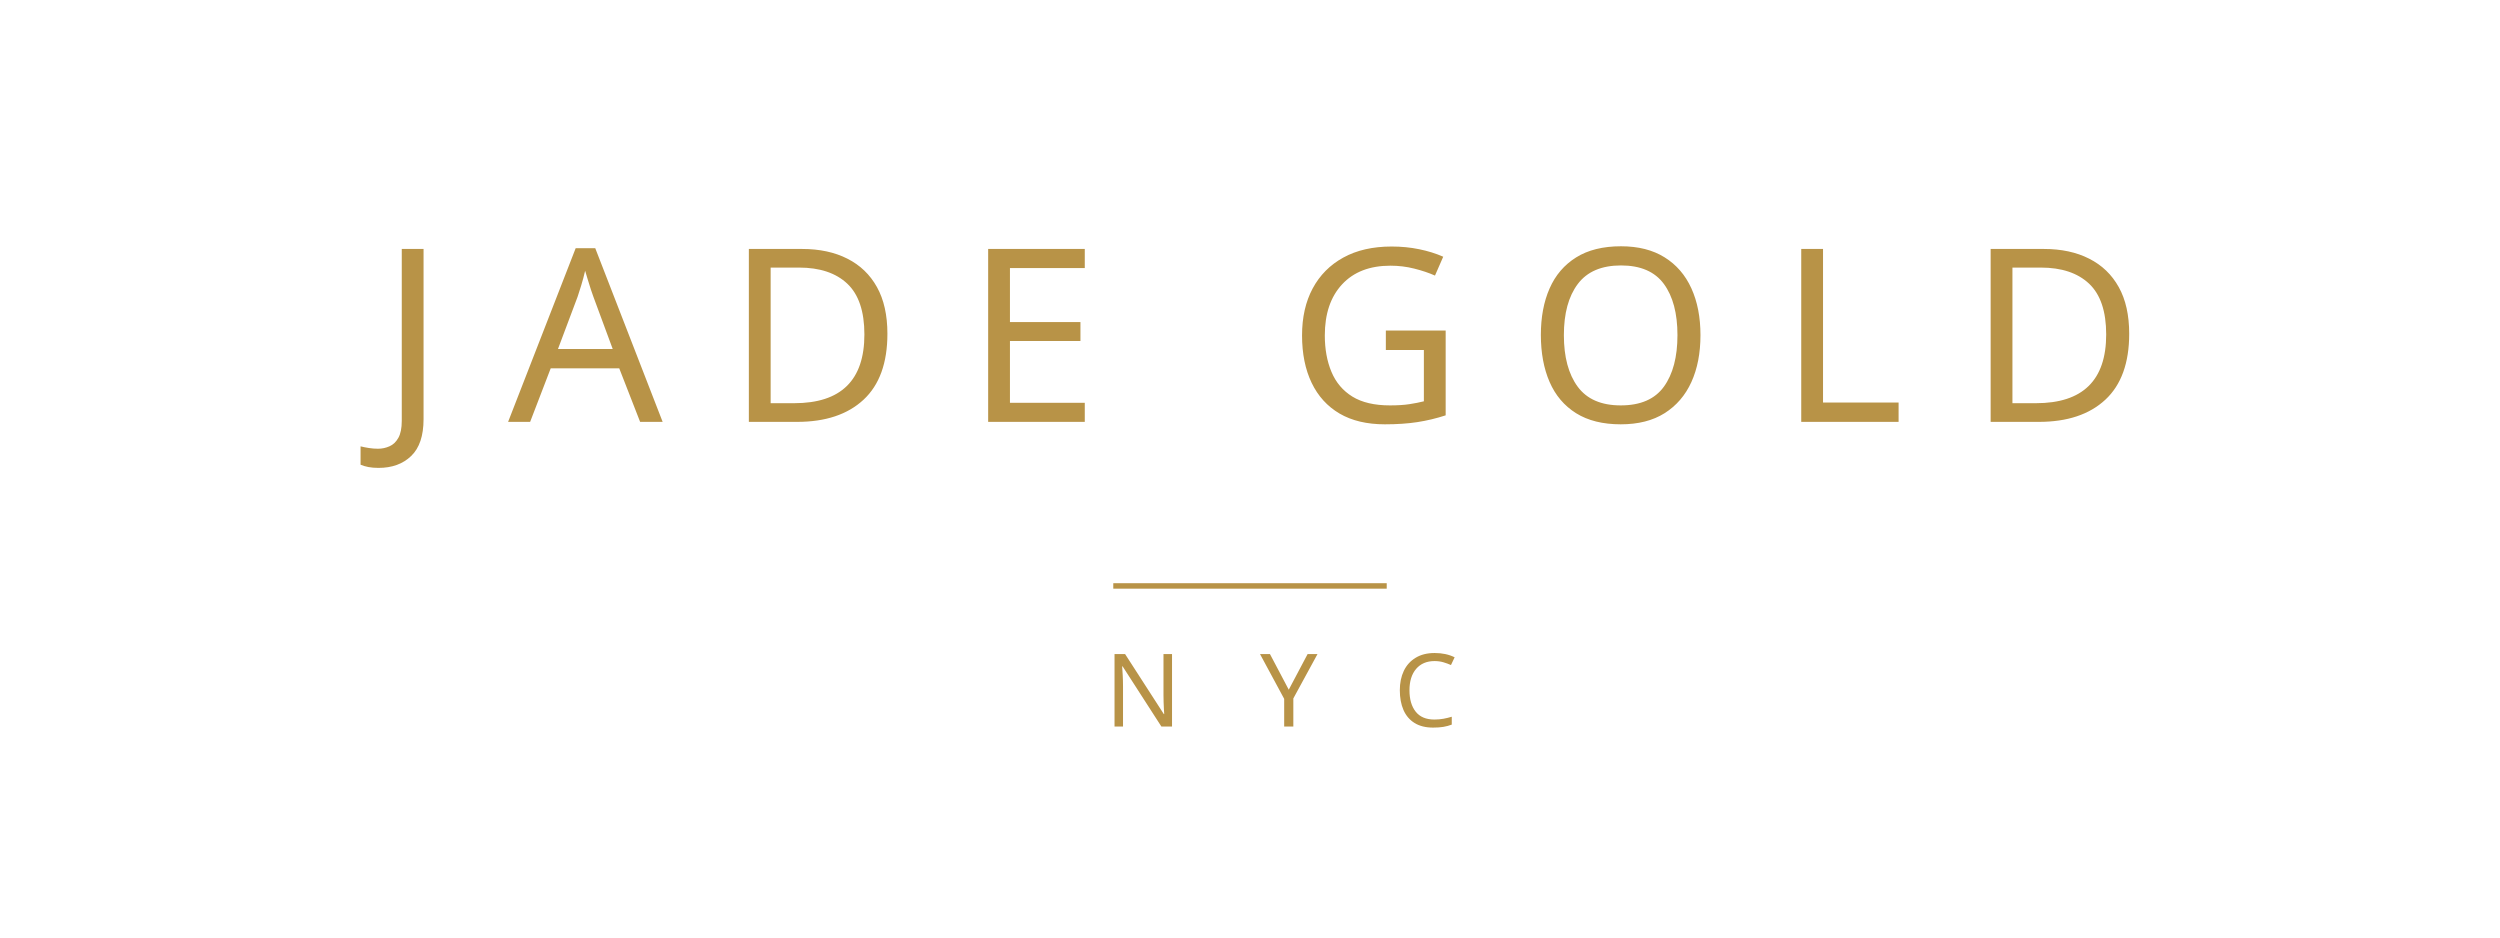
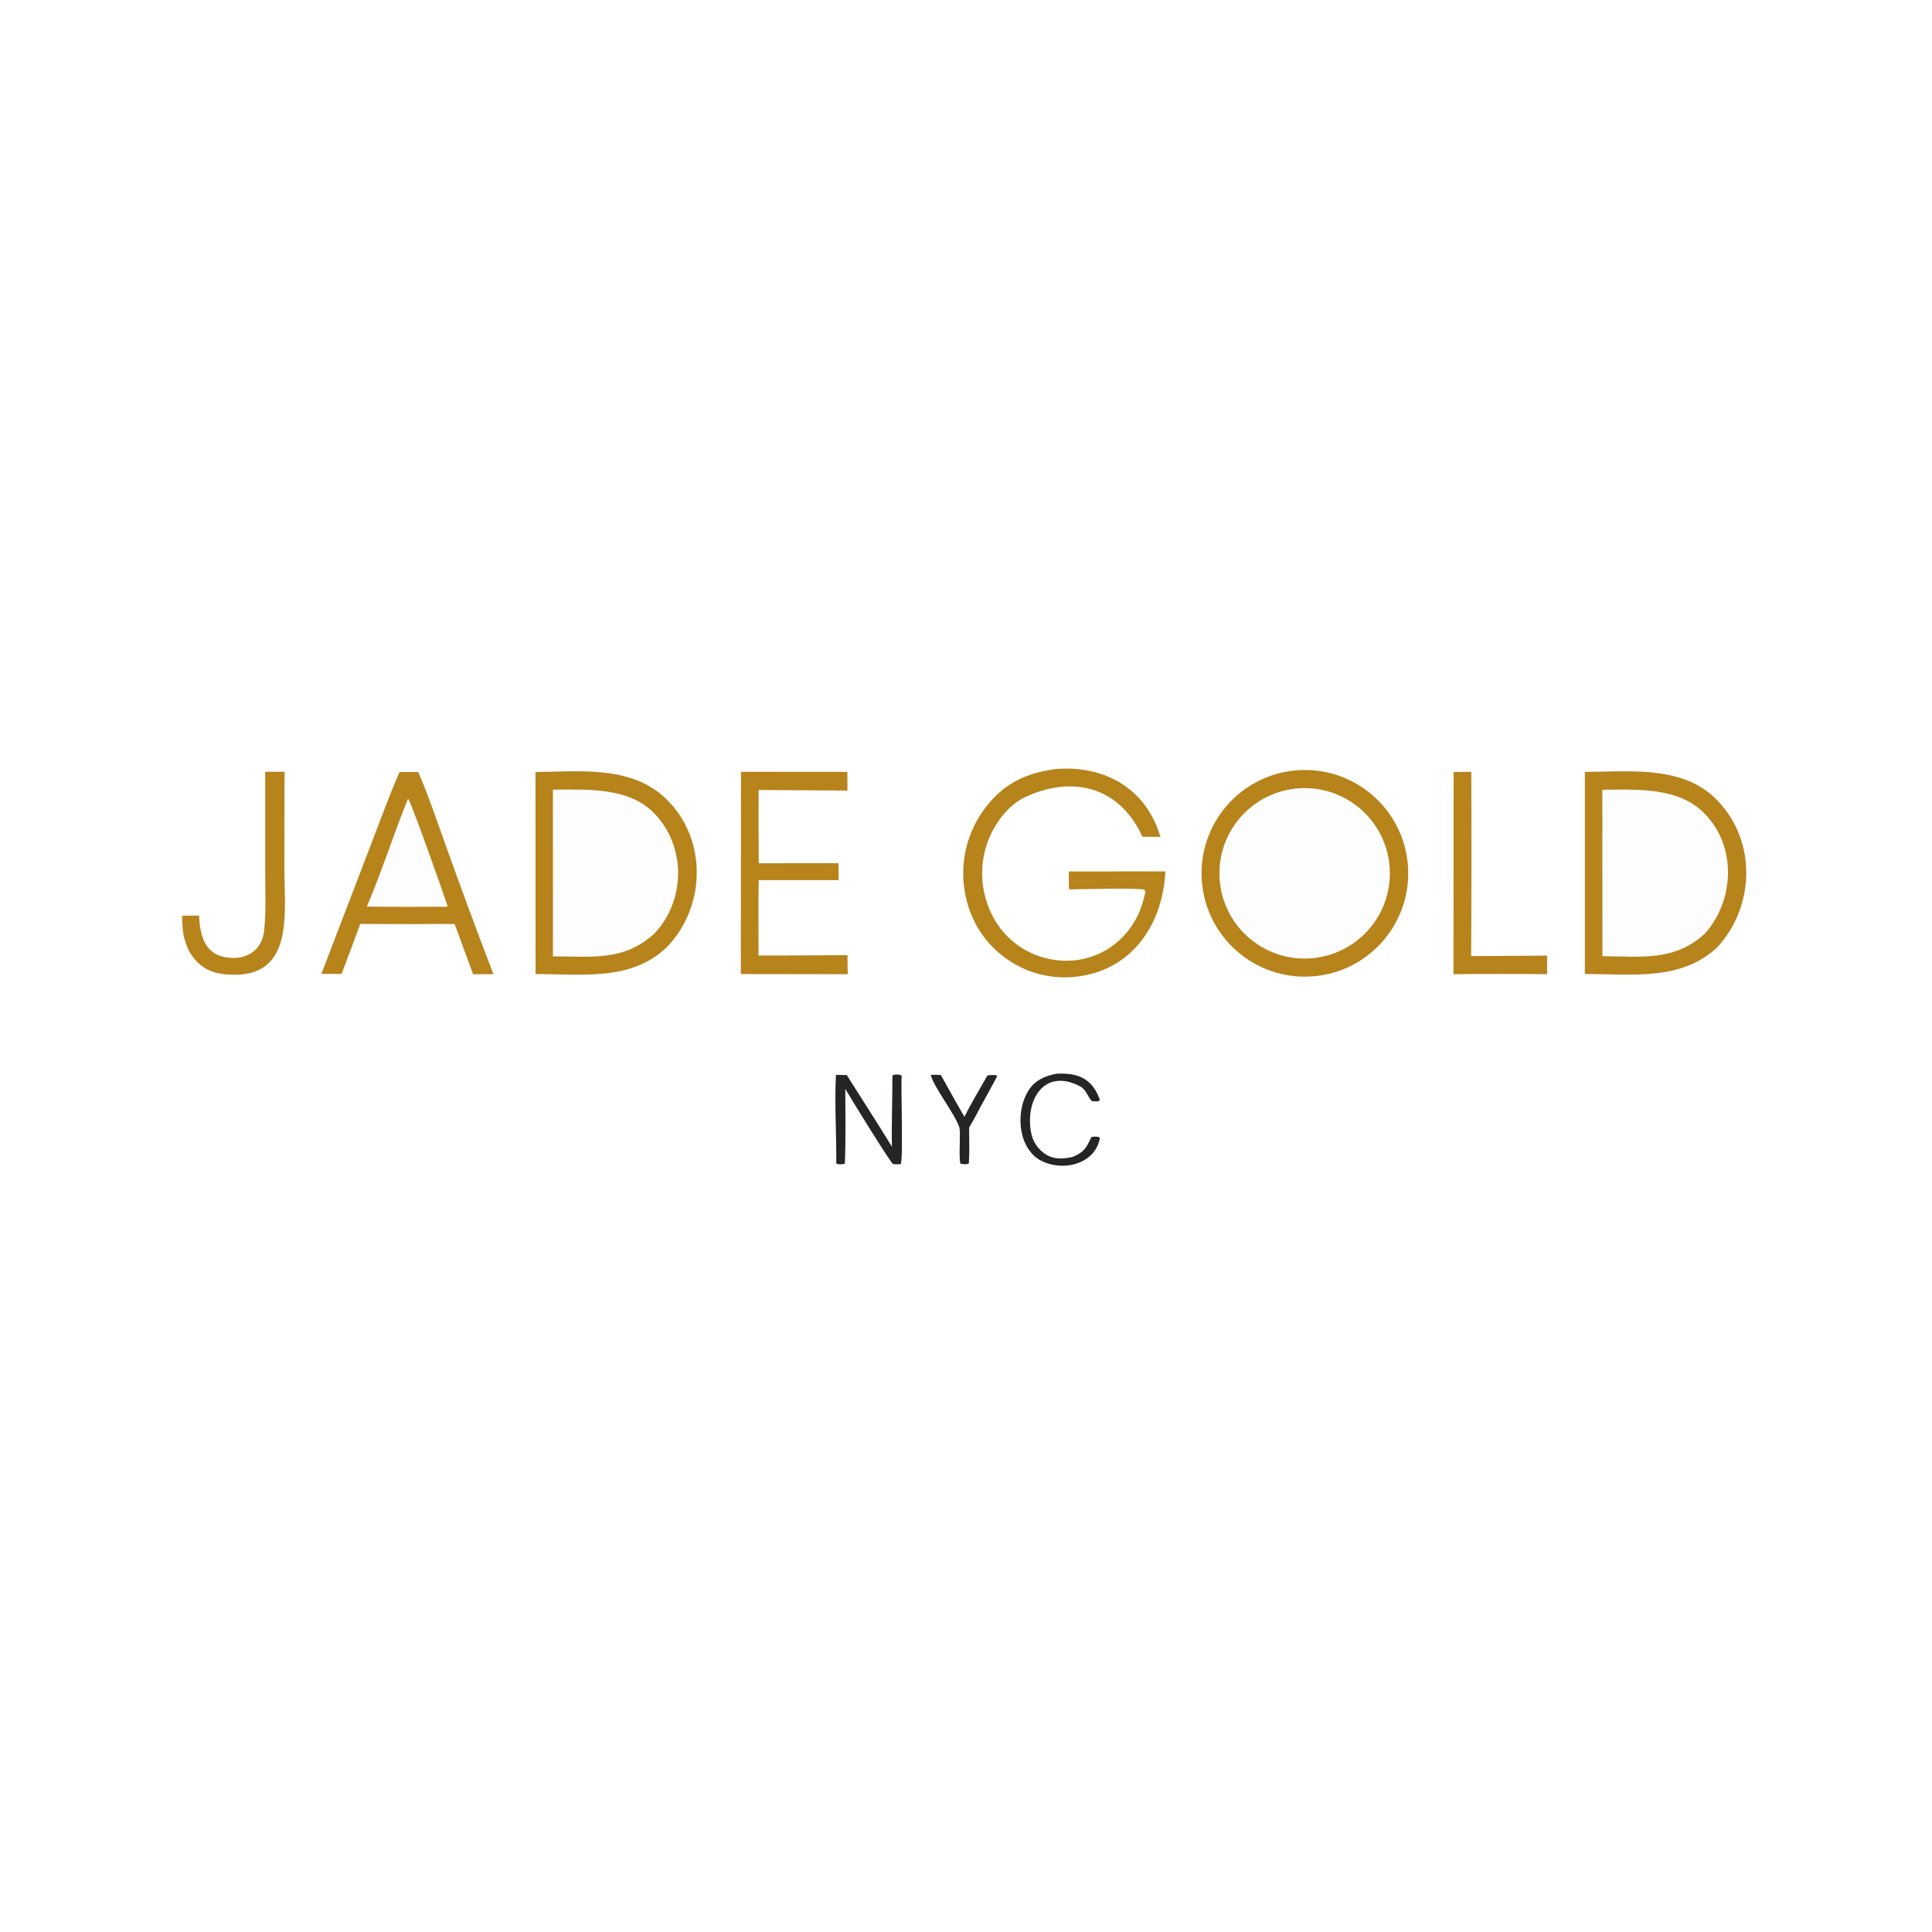
- <svg xmlns="http://www.w3.org/2000/svg" viewBox="0 0 640 240" role="img" aria-label="JADE GOLD NYC">
-   <text x="323" y="108" text-anchor="middle" font-family="'itc-avant-garde-gothic-pro', Futura, 'Century Gothic', 'Avenir Next', sans-serif" font-weight="500" font-size="62" letter-spacing="16" fill="#B89347">JADE GOLD</text>
-   <line x1="285" y1="150" x2="355" y2="150" stroke="#B89347" stroke-width="1.4" />
-   <text x="328" y="186" text-anchor="middle" font-family="'itc-avant-garde-gothic-pro', Futura, 'Century Gothic', 'Avenir Next', sans-serif" font-weight="500" font-size="26" letter-spacing="20" fill="#B89347">NYC</text>
+ <svg xmlns="http://www.w3.org/2000/svg" style="display: block;" version="1.1" viewBox="0 0 2048 2048">
+   <path d="M 1374.52 816.573 C 1435.11 811.738 1488.05 857.158 1492.48 917.776 C 1496.91 978.393 1451.13 1031.03 1390.49 1035.05 C 1330.41 1039.04 1278.38 993.789 1273.99 933.742 C 1269.6 873.694 1314.5 821.362 1374.52 816.573 z" fill="rgb(183,131,27)" transform="translate(0,0)" />
+   <path d="M 1373.65 835.92 C 1423.26 830.771 1467.65 866.803 1472.82 916.411 C 1477.99 966.019 1441.97 1010.43 1392.37 1015.61 C 1342.74 1020.8 1298.3 984.762 1293.13 935.129 C 1287.96 885.495 1324.01 841.072 1373.65 835.92 z" fill="rgb(254,253,254)" transform="translate(0,0)" />
+   <path d="M 1680 818.248 C 1724.98 818.101 1780.29 811.46 1815.99 844.155 C 1862.02 886.309 1862.09 958.747 1820.42 1004.14 C 1782.14 1040.02 1729.84 1032.61 1680.02 1032.42 L 1680 818.248 z" fill="rgb(183,131,27)" transform="translate(0,0)" />
+   <path d="M 1698.54 837.172 C 1733.28 836.958 1776.13 834.347 1803.5 859.187 C 1841.23 893.419 1839.75 952.989 1807.44 989.482 C 1775.51 1019.13 1739.96 1013.96 1698.65 1013.6 L 1698.54 837.172 z" fill="rgb(254,253,254)" transform="translate(0,0)" />
+   <path d="M 567.623 818.369 C 614.899 817.923 668.938 811.207 705.885 846.641 C 749.289 888.269 748.877 959.064 708.316 1002.52 C 670.427 1040.77 617.059 1032.35 567.73 1032.57 L 567.623 818.369 z" fill="rgb(183,131,27)" transform="translate(0,0)" />
+   <path d="M 586.12 837.091 C 621.76 836.895 665.686 834.332 692.605 861.239 C 727.969 896.587 726.89 955.073 693.266 990.006 C 660.99 1019.07 627.566 1013.85 586.144 1013.76 L 586.12 837.091 z" fill="rgb(254,253,254)" transform="translate(0,0)" />
+   <path d="M 423.56 818.375 L 443.322 818.422 C 452.63 838.865 465.744 877.517 473.58 899.203 C 489.565 943.876 506.054 988.367 523.044 1032.67 C 515.939 1032.58 508.613 1032.7 501.487 1032.73 L 481.95 979.514 C 467.771 979.281 452.976 979.558 438.75 979.626 L 381.893 979.384 C 375.441 997.148 368.817 1014.85 362.023 1032.48 L 340.669 1032.32 L 392.555 896.978 C 402.266 871.84 412.806 842.788 423.56 818.375 z" fill="rgb(183,131,27)" transform="translate(0,0)" />
+   <path d="M 432.55 846.602 C 435.568 849.248 470.82 949.057 474.619 961.166 L 433.6 961.292 C 418.687 961.342 403.774 961.243 388.863 960.997 C 404.249 925.421 417.543 883.134 432.55 846.602 z" fill="rgb(254,253,254)" transform="translate(0,0)" />
+   <path d="M 1118.29 815.331 C 1162.31 811.287 1203.39 828.73 1223.34 869.534 C 1226.05 875.088 1228.14 881.256 1230.23 887.078 L 1211.07 887.036 C 1210.29 885.351 1209.47 883.682 1208.62 882.029 C 1184.2 833.938 1136.65 822.236 1087.71 844.466 C 1067.24 853.769 1051.57 876.475 1045.2 897.782 C 1037.68 922.958 1040.61 950.102 1053.34 973.091 C 1064.62 993.737 1083.81 1008.91 1106.5 1015.13 C 1148.21 1026.72 1189.42 1007.19 1207.3 967.812 C 1210.26 961.284 1211.85 954.719 1213.67 947.805 C 1214.03 945.402 1214.02 945.546 1213.51 943.166 C 1204.64 940.869 1146.12 942.714 1133.15 942.753 L 1132.92 923.803 L 1235.38 923.706 C 1232.73 977.404 1202.73 1025.19 1146.79 1034.51 C 1118.42 1039.39 1089.29 1032.62 1065.98 1015.72 C 1041.41 997.871 1026.61 972.193 1022.22 942.217 C 1017.86 912.08 1025.65 881.444 1043.88 857.053 C 1063.43 830.969 1086.77 819.68 1118.29 815.331 z" fill="rgb(183,131,27)" transform="translate(0,0)" />
+   <path d="M 785.474 818.15 L 898.27 818.251 L 898.313 838.042 L 804.174 837.391 C 803.989 863.296 804.045 889.202 804.345 915.106 L 888.875 915.001 L 888.947 932.984 L 804.263 932.938 L 804.005 951.648 L 804.084 1012.82 C 835.348 1013.04 867.092 1012.62 898.39 1012.48 C 898.3 1019.21 898.511 1025.97 898.657 1032.7 L 785.308 1032.53 L 785.474 818.15 z" fill="rgb(183,131,27)" transform="translate(0,0)" />
+   <path d="M 281.126 818.149 L 301.607 818.067 L 301.467 921.766 C 301.523 969.457 312.33 1038.97 240.122 1032.92 C 221.276 1031.34 209.187 1023.82 199.882 1007.26 C 193.854 993.621 193.35 985.579 193.02 970.641 L 211.017 970.559 C 212.146 994.922 218.585 1015.24 247.303 1015.43 C 265.183 1015.64 278.027 1004.56 279.98 986.694 C 282.111 967.201 281.191 946.621 281.137 926.97 L 281.126 818.149 z" fill="rgb(183,131,27)" transform="translate(0,0)" />
+   <path d="M 1540.88 818.291 L 1559.63 818.193 C 1559.91 883.294 1559.86 948.396 1559.48 1013.5 L 1639.97 1013.01 L 1640 1032.69 C 1606.91 1032.34 1573.82 1032.34 1540.74 1032.71 L 1540.88 818.291 z" fill="rgb(183,131,27)" transform="translate(0,0)" />
+   <path d="M 945.479 1215.57 C 944.968 1190.65 946.085 1165.37 945.971 1140.44 C 946.38 1138.32 955.952 1138.84 955.813 1140.51 C 954.839 1152.18 957.657 1229.69 954.727 1234.08 C 952.274 1234.02 948.828 1234.5 946.5 1233.75 C 944.26 1233.03 900.314 1161.91 896.044 1154.29 C 896.038 1180.5 896.727 1207.3 895.561 1233.26 C 895.505 1234.53 886.471 1234.46 886.483 1233.26 C 886.785 1202.88 884.523 1169.73 886.133 1139.42 C 889.951 1139.44 893.769 1139.49 897.586 1139.59 C 913.779 1165.25 929.58 1189.58 945.479 1215.57 z" fill="rgb(36,38,37)" transform="translate(0,0)" />
+   <path d="M 1119.81 1138.2 C 1141.63 1137 1157.06 1142.52 1165.42 1164.49 C 1167.29 1169.41 1157.1 1166.87 1157.43 1167.2 C 1153.15 1163.12 1151.39 1154.97 1145.22 1151.71 C 1106.71 1131.34 1086.54 1166.39 1092.99 1200.5 C 1094.67 1209.79 1100.04 1218 1107.89 1223.24 C 1117.34 1229.47 1126.63 1228.49 1136.91 1226.47 C 1148.66 1221.5 1151.43 1217.4 1156.68 1205.66 C 1157.18 1204.54 1166.26 1204.41 1165.89 1206.48 C 1160.45 1236.18 1122.23 1242.93 1099.93 1228.21 C 1078.19 1212.88 1077.06 1176.06 1090.53 1155.53 C 1097.56 1144.82 1107.77 1140.54 1119.81 1138.2 z" fill="rgb(36,38,37)" transform="translate(0,0)" />
+   <path d="M 986.644 1139.41 C 990.609 1139.32 993.332 1139.27 997.328 1139.55 C 1005.63 1154.23 1013.82 1169.4 1022.36 1183.92 C 1029.51 1169.3 1038.63 1154.47 1046.56 1140.24 C 1046.84 1139.73 1056.15 1138.82 1057.06 1140.54 C 1056.84 1141.86 1040.53 1171.01 1038.68 1174.59 C 1035.44 1181.09 1030.88 1189.05 1027.31 1195.38 C 1027.45 1207.76 1027.79 1220.74 1027.06 1233 C 1026.43 1234.65 1018.32 1234.06 1018.11 1233.4 C 1016.03 1227.04 1018.56 1199.92 1016.91 1195.01 C 1011.81 1179.85 990.042 1152.98 986.644 1139.41 z" fill="rgb(36,38,37)" transform="translate(0,0)" />
</svg>
